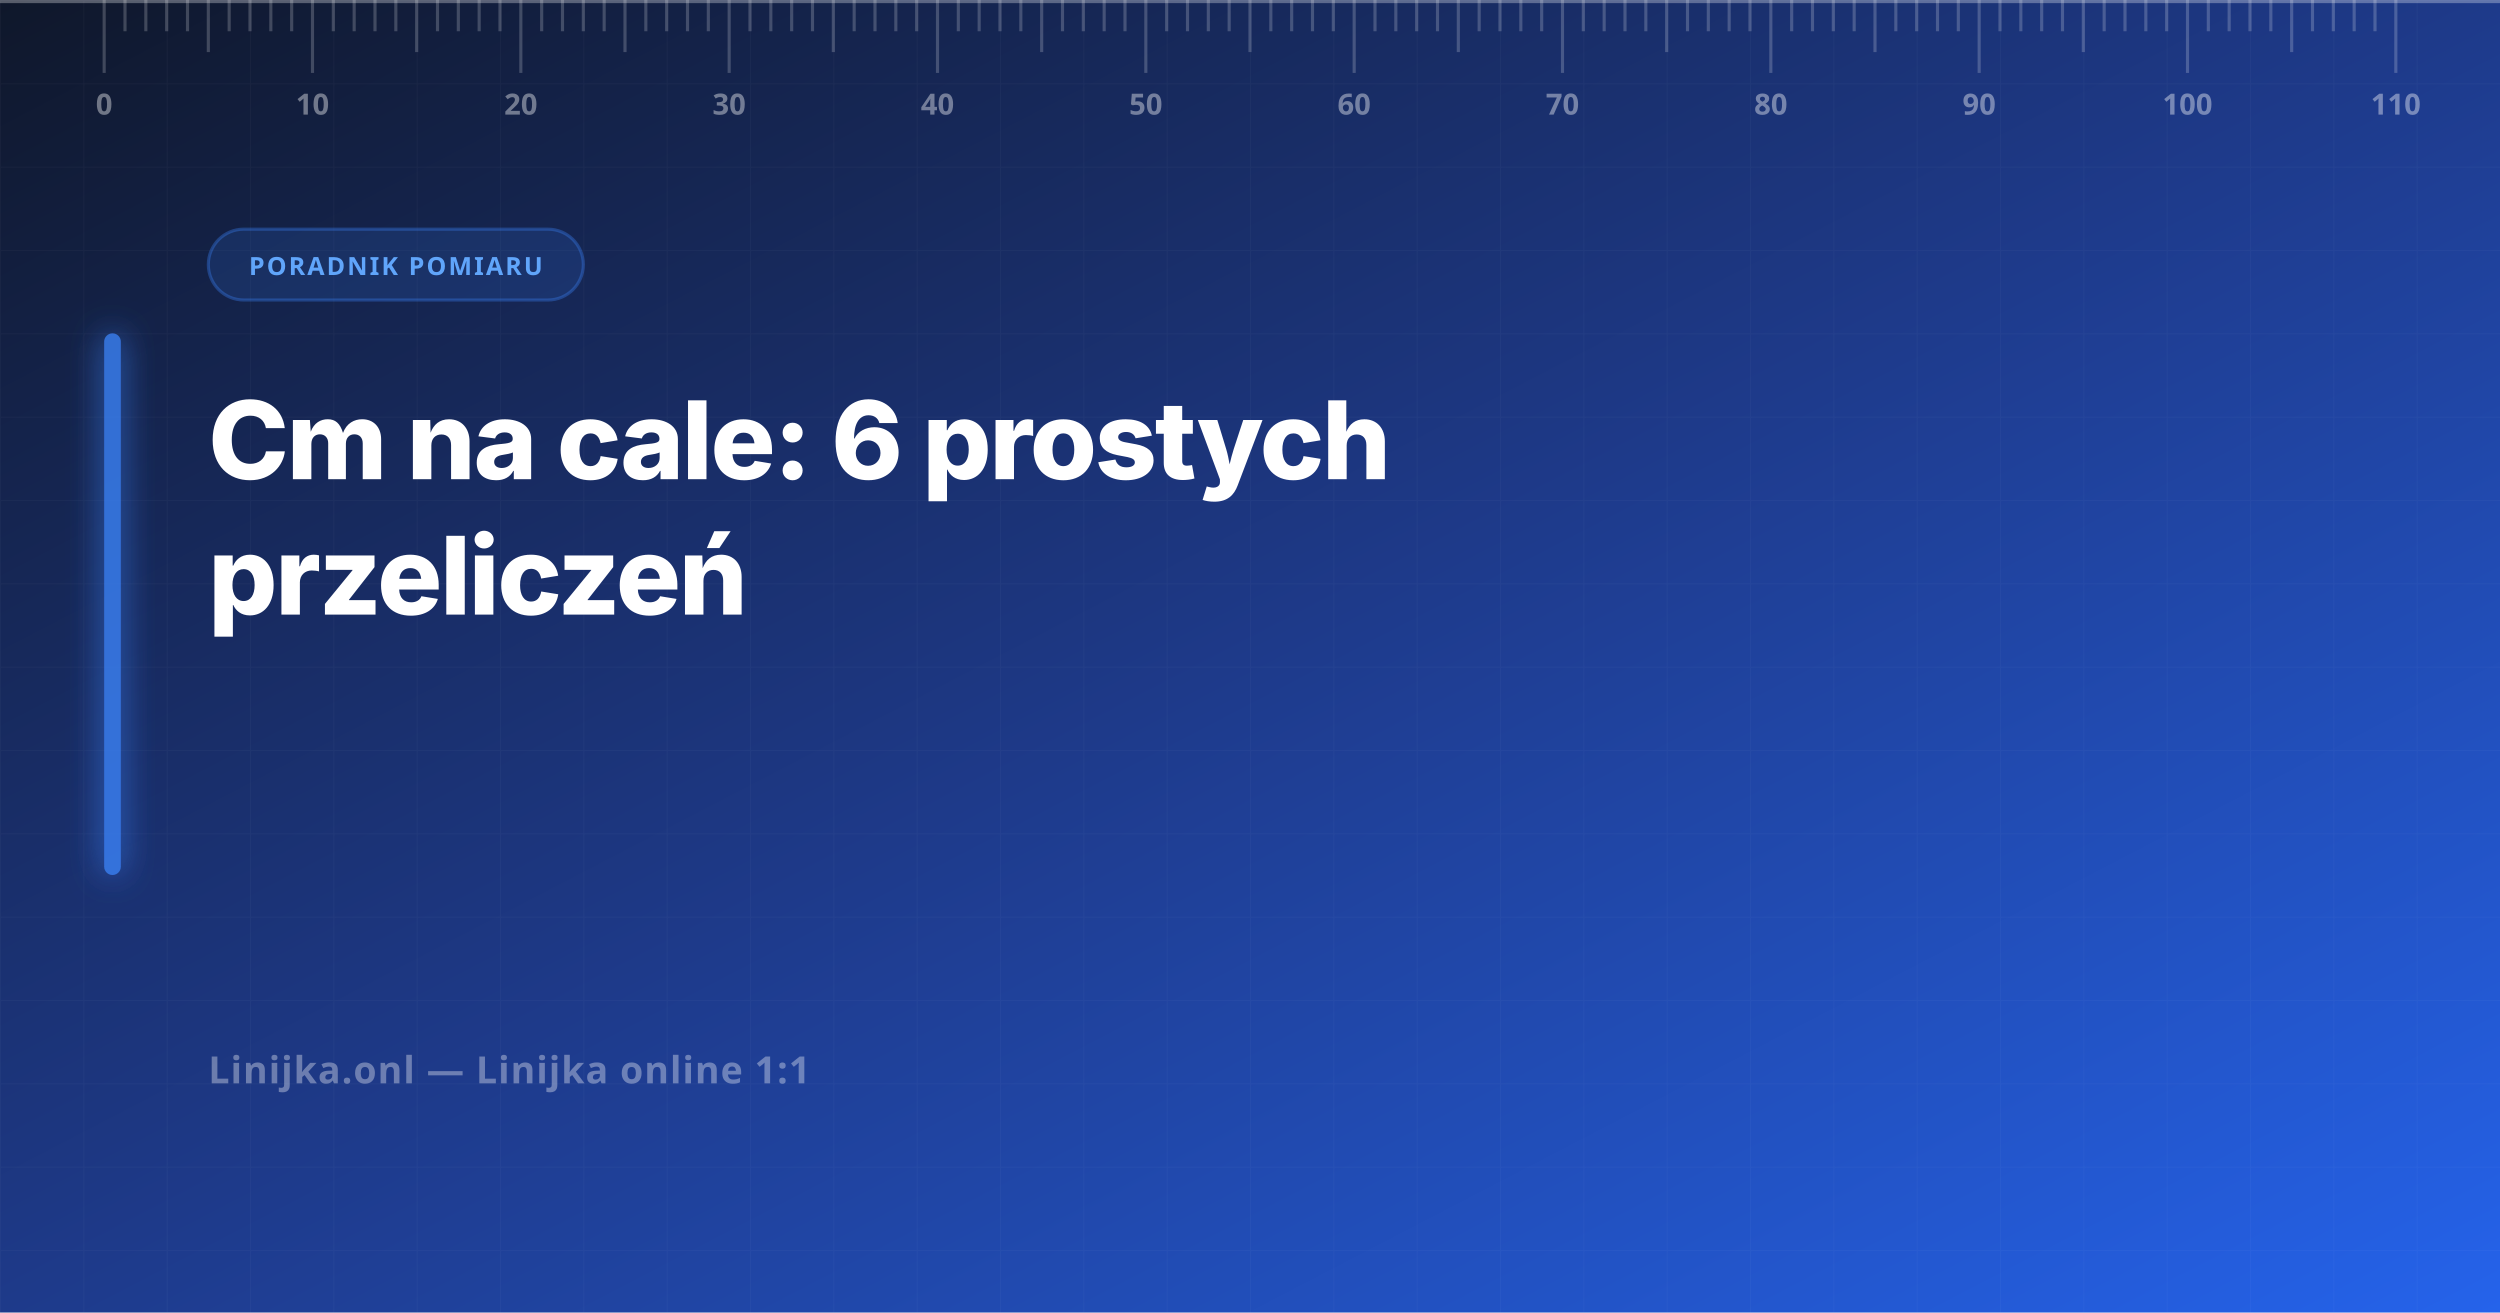
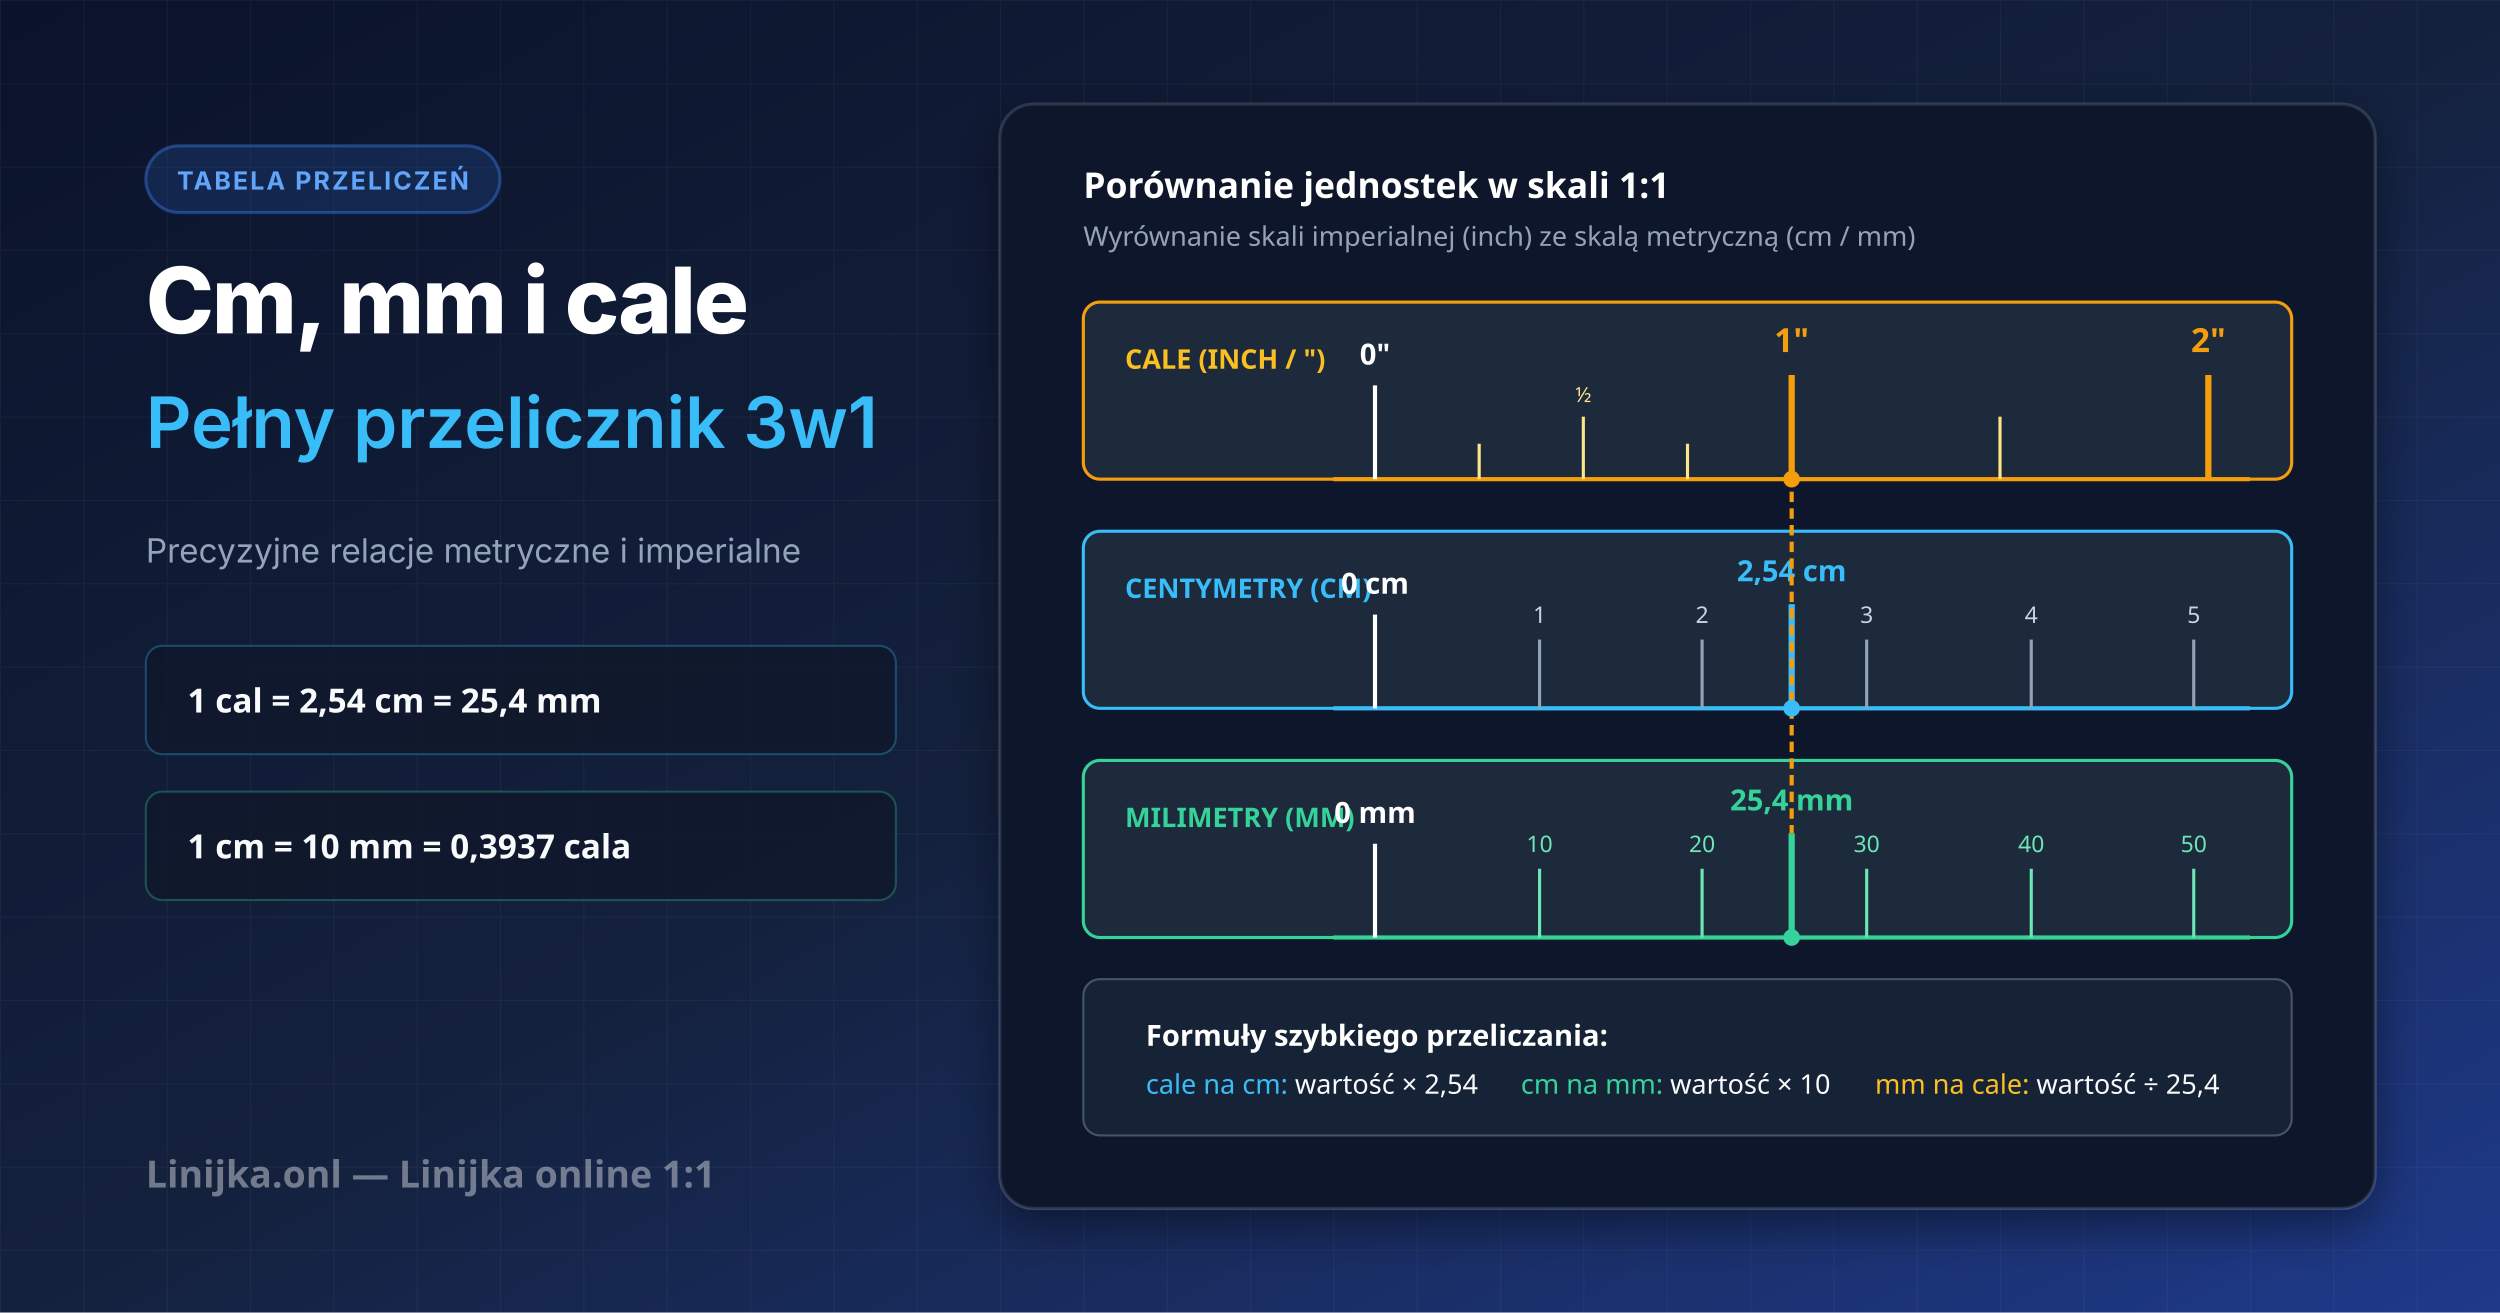
<svg xmlns="http://www.w3.org/2000/svg" viewBox="0 0 1200 630" width="1200" height="630">
  <defs>
-     <linearGradient id="grad" x1="0%" y1="0%" x2="100%" y2="100%">
-       <stop offset="0%" style="stop-color:#0F172A;stop-opacity:1" />
-       <stop offset="50%" style="stop-color:#1E3A8A;stop-opacity:1" />
-       <stop offset="100%" style="stop-color:#2563EB;stop-opacity:1" />
+     <linearGradient id="bg-grad-cm-cale" x1="0%" y1="0%" x2="100%" y2="100%">
+       <stop offset="0%" stop-color="#0B132B" />
+       <stop offset="50%" stop-color="#14213D" />
+       <stop offset="100%" stop-color="#1E3A8A" />
    </linearGradient>
-     <pattern id="grid" width="40" height="40" patternUnits="userSpaceOnUse">
-       <path d="M 40 0 L 0 0 0 40" fill="none" stroke="rgba(255,255,255,0.03)" stroke-width="1" />
+     <pattern id="grid-cm-cale" width="40" height="40" patternUnits="userSpaceOnUse">
+       <path d="M 40 0 L 0 0 0 40" fill="none" stroke="rgba(255,255,255,0.04)" stroke-width="1" />
    </pattern>
+     <filter id="shadow-card" x="-10%" y="-10%" width="120%" height="120%">
+       <feDropShadow dx="0" dy="8" stdDeviation="12" flood-color="#000" flood-opacity="0.45" />
+     </filter>
  </defs>
-   <rect width="100%" height="100%" fill="url(#grad)" />
-   <rect width="100%" height="100%" fill="url(#grid)" />
-   <g>
-     <line x1="0" y1="0" x2="1200" y2="0" stroke="rgba(255,255,255,0.3)" stroke-width="3" />
-     <text x="50" y="55" fill="rgba(255,255,255,0.4)" font-family="system-ui, sans-serif" font-size="14" font-weight="600" text-anchor="middle">0</text>
-     <line x1="50" y1="0" x2="50" y2="35" stroke="rgba(255,255,255,0.2)" stroke-width="1.5" />
-     <line x1="60" y1="0" x2="60" y2="15" stroke="rgba(255,255,255,0.2)" stroke-width="1.5" />
-     <line x1="70" y1="0" x2="70" y2="15" stroke="rgba(255,255,255,0.2)" stroke-width="1.5" />
-     <line x1="80" y1="0" x2="80" y2="15" stroke="rgba(255,255,255,0.2)" stroke-width="1.5" />
-     <line x1="90" y1="0" x2="90" y2="15" stroke="rgba(255,255,255,0.2)" stroke-width="1.5" />
-     <line x1="100" y1="0" x2="100" y2="25" stroke="rgba(255,255,255,0.2)" stroke-width="1.5" />
-     <line x1="110" y1="0" x2="110" y2="15" stroke="rgba(255,255,255,0.2)" stroke-width="1.5" />
-     <line x1="120" y1="0" x2="120" y2="15" stroke="rgba(255,255,255,0.2)" stroke-width="1.5" />
-     <line x1="130" y1="0" x2="130" y2="15" stroke="rgba(255,255,255,0.2)" stroke-width="1.5" />
-     <line x1="140" y1="0" x2="140" y2="15" stroke="rgba(255,255,255,0.2)" stroke-width="1.5" />
-     <text x="150" y="55" fill="rgba(255,255,255,0.4)" font-family="system-ui, sans-serif" font-size="14" font-weight="600" text-anchor="middle">10</text>
-     <line x1="150" y1="0" x2="150" y2="35" stroke="rgba(255,255,255,0.2)" stroke-width="1.5" />
-     <line x1="160" y1="0" x2="160" y2="15" stroke="rgba(255,255,255,0.2)" stroke-width="1.5" />
-     <line x1="170" y1="0" x2="170" y2="15" stroke="rgba(255,255,255,0.2)" stroke-width="1.5" />
-     <line x1="180" y1="0" x2="180" y2="15" stroke="rgba(255,255,255,0.2)" stroke-width="1.5" />
-     <line x1="190" y1="0" x2="190" y2="15" stroke="rgba(255,255,255,0.2)" stroke-width="1.5" />
-     <line x1="200" y1="0" x2="200" y2="25" stroke="rgba(255,255,255,0.2)" stroke-width="1.5" />
-     <line x1="210" y1="0" x2="210" y2="15" stroke="rgba(255,255,255,0.2)" stroke-width="1.5" />
-     <line x1="220" y1="0" x2="220" y2="15" stroke="rgba(255,255,255,0.2)" stroke-width="1.5" />
-     <line x1="230" y1="0" x2="230" y2="15" stroke="rgba(255,255,255,0.2)" stroke-width="1.5" />
-     <line x1="240" y1="0" x2="240" y2="15" stroke="rgba(255,255,255,0.2)" stroke-width="1.5" />
-     <text x="250" y="55" fill="rgba(255,255,255,0.4)" font-family="system-ui, sans-serif" font-size="14" font-weight="600" text-anchor="middle">20</text>
-     <line x1="250" y1="0" x2="250" y2="35" stroke="rgba(255,255,255,0.2)" stroke-width="1.5" />
-     <line x1="260" y1="0" x2="260" y2="15" stroke="rgba(255,255,255,0.2)" stroke-width="1.5" />
-     <line x1="270" y1="0" x2="270" y2="15" stroke="rgba(255,255,255,0.2)" stroke-width="1.5" />
-     <line x1="280" y1="0" x2="280" y2="15" stroke="rgba(255,255,255,0.2)" stroke-width="1.5" />
-     <line x1="290" y1="0" x2="290" y2="15" stroke="rgba(255,255,255,0.2)" stroke-width="1.5" />
-     <line x1="300" y1="0" x2="300" y2="25" stroke="rgba(255,255,255,0.2)" stroke-width="1.5" />
-     <line x1="310" y1="0" x2="310" y2="15" stroke="rgba(255,255,255,0.2)" stroke-width="1.5" />
-     <line x1="320" y1="0" x2="320" y2="15" stroke="rgba(255,255,255,0.2)" stroke-width="1.5" />
-     <line x1="330" y1="0" x2="330" y2="15" stroke="rgba(255,255,255,0.2)" stroke-width="1.5" />
-     <line x1="340" y1="0" x2="340" y2="15" stroke="rgba(255,255,255,0.2)" stroke-width="1.5" />
-     <text x="350" y="55" fill="rgba(255,255,255,0.4)" font-family="system-ui, sans-serif" font-size="14" font-weight="600" text-anchor="middle">30</text>
-     <line x1="350" y1="0" x2="350" y2="35" stroke="rgba(255,255,255,0.2)" stroke-width="1.5" />
-     <line x1="360" y1="0" x2="360" y2="15" stroke="rgba(255,255,255,0.2)" stroke-width="1.5" />
-     <line x1="370" y1="0" x2="370" y2="15" stroke="rgba(255,255,255,0.2)" stroke-width="1.5" />
-     <line x1="380" y1="0" x2="380" y2="15" stroke="rgba(255,255,255,0.2)" stroke-width="1.5" />
-     <line x1="390" y1="0" x2="390" y2="15" stroke="rgba(255,255,255,0.2)" stroke-width="1.5" />
-     <line x1="400" y1="0" x2="400" y2="25" stroke="rgba(255,255,255,0.2)" stroke-width="1.5" />
-     <line x1="410" y1="0" x2="410" y2="15" stroke="rgba(255,255,255,0.2)" stroke-width="1.5" />
-     <line x1="420" y1="0" x2="420" y2="15" stroke="rgba(255,255,255,0.2)" stroke-width="1.5" />
-     <line x1="430" y1="0" x2="430" y2="15" stroke="rgba(255,255,255,0.2)" stroke-width="1.5" />
-     <line x1="440" y1="0" x2="440" y2="15" stroke="rgba(255,255,255,0.2)" stroke-width="1.5" />
-     <text x="450" y="55" fill="rgba(255,255,255,0.4)" font-family="system-ui, sans-serif" font-size="14" font-weight="600" text-anchor="middle">40</text>
-     <line x1="450" y1="0" x2="450" y2="35" stroke="rgba(255,255,255,0.2)" stroke-width="1.5" />
-     <line x1="460" y1="0" x2="460" y2="15" stroke="rgba(255,255,255,0.2)" stroke-width="1.5" />
-     <line x1="470" y1="0" x2="470" y2="15" stroke="rgba(255,255,255,0.2)" stroke-width="1.5" />
-     <line x1="480" y1="0" x2="480" y2="15" stroke="rgba(255,255,255,0.2)" stroke-width="1.5" />
-     <line x1="490" y1="0" x2="490" y2="15" stroke="rgba(255,255,255,0.2)" stroke-width="1.5" />
-     <line x1="500" y1="0" x2="500" y2="25" stroke="rgba(255,255,255,0.2)" stroke-width="1.5" />
-     <line x1="510" y1="0" x2="510" y2="15" stroke="rgba(255,255,255,0.2)" stroke-width="1.5" />
-     <line x1="520" y1="0" x2="520" y2="15" stroke="rgba(255,255,255,0.2)" stroke-width="1.5" />
-     <line x1="530" y1="0" x2="530" y2="15" stroke="rgba(255,255,255,0.2)" stroke-width="1.5" />
-     <line x1="540" y1="0" x2="540" y2="15" stroke="rgba(255,255,255,0.2)" stroke-width="1.5" />
-     <text x="550" y="55" fill="rgba(255,255,255,0.4)" font-family="system-ui, sans-serif" font-size="14" font-weight="600" text-anchor="middle">50</text>
-     <line x1="550" y1="0" x2="550" y2="35" stroke="rgba(255,255,255,0.2)" stroke-width="1.5" />
-     <line x1="560" y1="0" x2="560" y2="15" stroke="rgba(255,255,255,0.2)" stroke-width="1.5" />
-     <line x1="570" y1="0" x2="570" y2="15" stroke="rgba(255,255,255,0.2)" stroke-width="1.5" />
-     <line x1="580" y1="0" x2="580" y2="15" stroke="rgba(255,255,255,0.2)" stroke-width="1.5" />
-     <line x1="590" y1="0" x2="590" y2="15" stroke="rgba(255,255,255,0.2)" stroke-width="1.5" />
-     <line x1="600" y1="0" x2="600" y2="25" stroke="rgba(255,255,255,0.2)" stroke-width="1.5" />
-     <line x1="610" y1="0" x2="610" y2="15" stroke="rgba(255,255,255,0.2)" stroke-width="1.5" />
-     <line x1="620" y1="0" x2="620" y2="15" stroke="rgba(255,255,255,0.2)" stroke-width="1.5" />
-     <line x1="630" y1="0" x2="630" y2="15" stroke="rgba(255,255,255,0.2)" stroke-width="1.5" />
-     <line x1="640" y1="0" x2="640" y2="15" stroke="rgba(255,255,255,0.2)" stroke-width="1.5" />
-     <text x="650" y="55" fill="rgba(255,255,255,0.4)" font-family="system-ui, sans-serif" font-size="14" font-weight="600" text-anchor="middle">60</text>
-     <line x1="650" y1="0" x2="650" y2="35" stroke="rgba(255,255,255,0.2)" stroke-width="1.5" />
-     <line x1="660" y1="0" x2="660" y2="15" stroke="rgba(255,255,255,0.2)" stroke-width="1.5" />
-     <line x1="670" y1="0" x2="670" y2="15" stroke="rgba(255,255,255,0.2)" stroke-width="1.5" />
-     <line x1="680" y1="0" x2="680" y2="15" stroke="rgba(255,255,255,0.2)" stroke-width="1.5" />
-     <line x1="690" y1="0" x2="690" y2="15" stroke="rgba(255,255,255,0.2)" stroke-width="1.5" />
-     <line x1="700" y1="0" x2="700" y2="25" stroke="rgba(255,255,255,0.2)" stroke-width="1.5" />
-     <line x1="710" y1="0" x2="710" y2="15" stroke="rgba(255,255,255,0.2)" stroke-width="1.5" />
-     <line x1="720" y1="0" x2="720" y2="15" stroke="rgba(255,255,255,0.2)" stroke-width="1.5" />
-     <line x1="730" y1="0" x2="730" y2="15" stroke="rgba(255,255,255,0.2)" stroke-width="1.5" />
-     <line x1="740" y1="0" x2="740" y2="15" stroke="rgba(255,255,255,0.2)" stroke-width="1.5" />
-     <text x="750" y="55" fill="rgba(255,255,255,0.4)" font-family="system-ui, sans-serif" font-size="14" font-weight="600" text-anchor="middle">70</text>
-     <line x1="750" y1="0" x2="750" y2="35" stroke="rgba(255,255,255,0.2)" stroke-width="1.5" />
-     <line x1="760" y1="0" x2="760" y2="15" stroke="rgba(255,255,255,0.2)" stroke-width="1.5" />
-     <line x1="770" y1="0" x2="770" y2="15" stroke="rgba(255,255,255,0.2)" stroke-width="1.5" />
-     <line x1="780" y1="0" x2="780" y2="15" stroke="rgba(255,255,255,0.2)" stroke-width="1.5" />
-     <line x1="790" y1="0" x2="790" y2="15" stroke="rgba(255,255,255,0.2)" stroke-width="1.5" />
-     <line x1="800" y1="0" x2="800" y2="25" stroke="rgba(255,255,255,0.2)" stroke-width="1.5" />
-     <line x1="810" y1="0" x2="810" y2="15" stroke="rgba(255,255,255,0.2)" stroke-width="1.5" />
-     <line x1="820" y1="0" x2="820" y2="15" stroke="rgba(255,255,255,0.2)" stroke-width="1.5" />
-     <line x1="830" y1="0" x2="830" y2="15" stroke="rgba(255,255,255,0.2)" stroke-width="1.5" />
-     <line x1="840" y1="0" x2="840" y2="15" stroke="rgba(255,255,255,0.2)" stroke-width="1.5" />
-     <text x="850" y="55" fill="rgba(255,255,255,0.4)" font-family="system-ui, sans-serif" font-size="14" font-weight="600" text-anchor="middle">80</text>
-     <line x1="850" y1="0" x2="850" y2="35" stroke="rgba(255,255,255,0.2)" stroke-width="1.5" />
-     <line x1="860" y1="0" x2="860" y2="15" stroke="rgba(255,255,255,0.2)" stroke-width="1.5" />
-     <line x1="870" y1="0" x2="870" y2="15" stroke="rgba(255,255,255,0.2)" stroke-width="1.5" />
-     <line x1="880" y1="0" x2="880" y2="15" stroke="rgba(255,255,255,0.2)" stroke-width="1.5" />
-     <line x1="890" y1="0" x2="890" y2="15" stroke="rgba(255,255,255,0.2)" stroke-width="1.5" />
-     <line x1="900" y1="0" x2="900" y2="25" stroke="rgba(255,255,255,0.2)" stroke-width="1.5" />
-     <line x1="910" y1="0" x2="910" y2="15" stroke="rgba(255,255,255,0.2)" stroke-width="1.5" />
-     <line x1="920" y1="0" x2="920" y2="15" stroke="rgba(255,255,255,0.2)" stroke-width="1.5" />
-     <line x1="930" y1="0" x2="930" y2="15" stroke="rgba(255,255,255,0.2)" stroke-width="1.5" />
-     <line x1="940" y1="0" x2="940" y2="15" stroke="rgba(255,255,255,0.2)" stroke-width="1.5" />
-     <text x="950" y="55" fill="rgba(255,255,255,0.4)" font-family="system-ui, sans-serif" font-size="14" font-weight="600" text-anchor="middle">90</text>
-     <line x1="950" y1="0" x2="950" y2="35" stroke="rgba(255,255,255,0.2)" stroke-width="1.5" />
-     <line x1="960" y1="0" x2="960" y2="15" stroke="rgba(255,255,255,0.2)" stroke-width="1.5" />
-     <line x1="970" y1="0" x2="970" y2="15" stroke="rgba(255,255,255,0.2)" stroke-width="1.5" />
-     <line x1="980" y1="0" x2="980" y2="15" stroke="rgba(255,255,255,0.2)" stroke-width="1.5" />
-     <line x1="990" y1="0" x2="990" y2="15" stroke="rgba(255,255,255,0.2)" stroke-width="1.5" />
-     <line x1="1000" y1="0" x2="1000" y2="25" stroke="rgba(255,255,255,0.2)" stroke-width="1.5" />
-     <line x1="1010" y1="0" x2="1010" y2="15" stroke="rgba(255,255,255,0.2)" stroke-width="1.5" />
-     <line x1="1020" y1="0" x2="1020" y2="15" stroke="rgba(255,255,255,0.2)" stroke-width="1.5" />
-     <line x1="1030" y1="0" x2="1030" y2="15" stroke="rgba(255,255,255,0.2)" stroke-width="1.5" />
-     <line x1="1040" y1="0" x2="1040" y2="15" stroke="rgba(255,255,255,0.2)" stroke-width="1.5" />
-     <text x="1050" y="55" fill="rgba(255,255,255,0.4)" font-family="system-ui, sans-serif" font-size="14" font-weight="600" text-anchor="middle">100</text>
-     <line x1="1050" y1="0" x2="1050" y2="35" stroke="rgba(255,255,255,0.2)" stroke-width="1.5" />
-     <line x1="1060" y1="0" x2="1060" y2="15" stroke="rgba(255,255,255,0.2)" stroke-width="1.5" />
-     <line x1="1070" y1="0" x2="1070" y2="15" stroke="rgba(255,255,255,0.2)" stroke-width="1.5" />
-     <line x1="1080" y1="0" x2="1080" y2="15" stroke="rgba(255,255,255,0.2)" stroke-width="1.5" />
-     <line x1="1090" y1="0" x2="1090" y2="15" stroke="rgba(255,255,255,0.2)" stroke-width="1.5" />
-     <line x1="1100" y1="0" x2="1100" y2="25" stroke="rgba(255,255,255,0.2)" stroke-width="1.5" />
-     <line x1="1110" y1="0" x2="1110" y2="15" stroke="rgba(255,255,255,0.2)" stroke-width="1.5" />
-     <line x1="1120" y1="0" x2="1120" y2="15" stroke="rgba(255,255,255,0.2)" stroke-width="1.5" />
-     <line x1="1130" y1="0" x2="1130" y2="15" stroke="rgba(255,255,255,0.2)" stroke-width="1.5" />
-     <line x1="1140" y1="0" x2="1140" y2="15" stroke="rgba(255,255,255,0.2)" stroke-width="1.5" />
-     <text x="1150" y="55" fill="rgba(255,255,255,0.4)" font-family="system-ui, sans-serif" font-size="14" font-weight="600" text-anchor="middle">110</text>
-     <line x1="1150" y1="0" x2="1150" y2="35" stroke="rgba(255,255,255,0.2)" stroke-width="1.5" />
+   <rect width="100%" height="100%" fill="url(#bg-grad-cm-cale)" />
+   <rect width="100%" height="100%" fill="url(#grid-cm-cale)" />
+   <rect x="70" y="70" width="170" height="32" rx="16" fill="rgba(59, 130, 246, 0.15)" stroke="rgba(59, 130, 246, 0.4)" stroke-width="1.5" />
+   <text x="155" y="91" fill="#60A5FA" font-family="system-ui, -apple-system, sans-serif" font-size="12" font-weight="700" letter-spacing="1px" text-anchor="middle">TABELA PRZELICZEŃ</text>
+   <text x="70" y="160" fill="#FFFFFF" font-family="system-ui, -apple-system, sans-serif" font-size="44" font-weight="800" letter-spacing="-1px">Cm, mm i cale</text>
+   <text x="70" y="215" fill="#38BDF8" font-family="system-ui, -apple-system, sans-serif" font-size="34" font-weight="600">Pełny przelicznik 3w1</text>
+   <text x="70" y="270" fill="#94A3B8" font-family="system-ui, -apple-system, sans-serif" font-size="16" font-weight="400">Precyzyjne relacje metryczne i imperialne</text>
+   <g transform="translate(70, 310)">
+     <rect width="360" height="52" rx="8" fill="rgba(15, 23, 42, 0.8)" stroke="rgba(56, 189, 248, 0.3)" />
+     <text x="20" y="32" fill="#F8FAFC" font-family="system-ui, sans-serif" font-size="16" font-weight="700">1 cal = 2,54 cm = 25,4 mm</text>
  </g>
-   <rect x="50" y="160" width="8" height="260" rx="4" fill="#3B82F6" opacity="0.8" style="filter: drop-shadow(0px 0px 8px #3B82F6);" />
-   <rect x="100" y="110" width="180" height="34" rx="17" fill="rgba(59, 130, 246, 0.15)" stroke="rgba(59, 130, 246, 0.35)" stroke-width="1.5" />
-   <text x="190" y="132" fill="#60A5FA" font-family="system-ui, sans-serif" font-size="12" font-weight="700" letter-spacing="1px" text-anchor="middle">PORADNIK POMIARU</text>
-   <g>
-     <text x="100" y="230" fill="#FFFFFF" font-family="system-ui, -apple-system, sans-serif" font-size="52" font-weight="800" letter-spacing="-1px">Cm na cale: 6 prostych</text>
-     <text x="100" y="295" fill="#FFFFFF" font-family="system-ui, -apple-system, sans-serif" font-size="52" font-weight="800" letter-spacing="-1px">przeliczeń</text>
+   <g transform="translate(70, 380)">
+     <rect width="360" height="52" rx="8" fill="rgba(15, 23, 42, 0.8)" stroke="rgba(52, 211, 153, 0.3)" />
+     <text x="20" y="32" fill="#F8FAFC" font-family="system-ui, sans-serif" font-size="16" font-weight="700">1 cm = 10 mm = 0,3937 cala</text>
  </g>
-   <text x="100" y="520" fill="rgba(255,255,255,0.35)" font-family="system-ui, sans-serif" font-size="18" font-weight="600" letter-spacing="0.5px">Linijka.onl — Linijka online 1:1</text>
+   <text x="70" y="570" fill="rgba(255,255,255,0.4)" font-family="system-ui, sans-serif" font-size="18" font-weight="600">Linijka.onl — Linijka online 1:1</text>
+   <g transform="translate(480, 50)" filter="url(#shadow-card)">
+     <rect width="660" height="530" rx="16" fill="#0F172A" stroke="rgba(148, 163, 184, 0.2)" stroke-width="1.5" />
+     <text x="40" y="45" fill="#FFFFFF" font-family="system-ui, sans-serif" font-size="17" font-weight="700">Porównanie jednostek w skali 1:1</text>
+     <text x="40" y="68" fill="#94A3B8" font-family="system-ui, sans-serif" font-size="13">Wyrównanie skali imperialnej (inch) ze skalą metryczną (cm / mm)</text>
+     <g transform="translate(40, 95)">
+       <rect width="580" height="85" rx="8" fill="#1E293B" stroke="#F59E0B" stroke-width="1.5" />
+       <text x="20" y="32" fill="#FBBF24" font-family="system-ui, sans-serif" font-size="13" font-weight="800">CALE (INCH / ")</text>
+       <line x1="120" y1="85" x2="560" y2="85" stroke="#F59E0B" stroke-width="2" />
+       <line x1="140" y1="85" x2="140" y2="40" stroke="#FFFFFF" stroke-width="2" />
+       <text x="140" y="30" fill="#FFFFFF" font-family="system-ui, sans-serif" font-size="14" font-weight="700" text-anchor="middle">0"</text>
+       <line x1="190" y1="85" x2="190" y2="68" stroke="#FDE68A" stroke-width="1.5" />
+       <line x1="240" y1="85" x2="240" y2="55" stroke="#FDE68A" stroke-width="1.5" />
+       <text x="240" y="48" fill="#FDE68A" font-family="system-ui, sans-serif" font-size="10" text-anchor="middle">½</text>
+       <line x1="290" y1="85" x2="290" y2="68" stroke="#FDE68A" stroke-width="1.5" />
+       <line x1="340" y1="85" x2="340" y2="35" stroke="#F59E0B" stroke-width="3" />
+       <text x="340" y="24" fill="#F59E0B" font-family="system-ui, sans-serif" font-size="16" font-weight="800" text-anchor="middle">1"</text>
+       <line x1="440" y1="85" x2="440" y2="55" stroke="#FDE68A" stroke-width="1.5" />
+       <line x1="540" y1="85" x2="540" y2="35" stroke="#F59E0B" stroke-width="3" />
+       <text x="540" y="24" fill="#F59E0B" font-family="system-ui, sans-serif" font-size="16" font-weight="800" text-anchor="middle">2"</text>
+     </g>
+     <g transform="translate(40, 205)">
+       <rect width="580" height="85" rx="8" fill="#1E293B" stroke="#38BDF8" stroke-width="1.5" />
+       <text x="20" y="32" fill="#38BDF8" font-family="system-ui, sans-serif" font-size="13" font-weight="800">CENTYMETRY (CM)</text>
+       <line x1="120" y1="85" x2="560" y2="85" stroke="#38BDF8" stroke-width="2" />
+       <line x1="140" y1="85" x2="140" y2="40" stroke="#FFFFFF" stroke-width="2" />
+       <text x="140" y="30" fill="#FFFFFF" font-family="system-ui, sans-serif" font-size="14" font-weight="700" text-anchor="middle">0 cm</text>
+       <line x1="219" y1="85" x2="219" y2="52" stroke="#94A3B8" stroke-width="1.5" />
+       <text x="219" y="44" fill="#CBD5E1" font-family="system-ui, sans-serif" font-size="11" text-anchor="middle">1</text>
+       <line x1="297" y1="85" x2="297" y2="52" stroke="#94A3B8" stroke-width="1.5" />
+       <text x="297" y="44" fill="#CBD5E1" font-family="system-ui, sans-serif" font-size="11" text-anchor="middle">2</text>
+       <line x1="340" y1="85" x2="340" y2="35" stroke="#38BDF8" stroke-width="3" />
+       <text x="340" y="24" fill="#38BDF8" font-family="system-ui, sans-serif" font-size="14" font-weight="800" text-anchor="middle">2,54 cm</text>
+       <line x1="376" y1="85" x2="376" y2="52" stroke="#94A3B8" stroke-width="1.5" />
+       <text x="376" y="44" fill="#CBD5E1" font-family="system-ui, sans-serif" font-size="11" text-anchor="middle">3</text>
+       <line x1="455" y1="85" x2="455" y2="52" stroke="#94A3B8" stroke-width="1.5" />
+       <text x="455" y="44" fill="#CBD5E1" font-family="system-ui, sans-serif" font-size="11" text-anchor="middle">4</text>
+       <line x1="533" y1="85" x2="533" y2="52" stroke="#94A3B8" stroke-width="1.5" />
+       <text x="533" y="44" fill="#CBD5E1" font-family="system-ui, sans-serif" font-size="11" text-anchor="middle">5</text>
+     </g>
+     <g transform="translate(40, 315)">
+       <rect width="580" height="85" rx="8" fill="#1E293B" stroke="#34D399" stroke-width="1.5" />
+       <text x="20" y="32" fill="#34D399" font-family="system-ui, sans-serif" font-size="13" font-weight="800">MILIMETRY (MM)</text>
+       <line x1="120" y1="85" x2="560" y2="85" stroke="#34D399" stroke-width="2" />
+       <line x1="140" y1="85" x2="140" y2="40" stroke="#FFFFFF" stroke-width="2" />
+       <text x="140" y="30" fill="#FFFFFF" font-family="system-ui, sans-serif" font-size="14" font-weight="700" text-anchor="middle">0 mm</text>
+       <line x1="219" y1="85" x2="219" y2="52" stroke="#6EE7B7" stroke-width="1.5" />
+       <text x="219" y="44" fill="#6EE7B7" font-family="system-ui, sans-serif" font-size="11" text-anchor="middle">10</text>
+       <line x1="297" y1="85" x2="297" y2="52" stroke="#6EE7B7" stroke-width="1.5" />
+       <text x="297" y="44" fill="#6EE7B7" font-family="system-ui, sans-serif" font-size="11" text-anchor="middle">20</text>
+       <line x1="340" y1="85" x2="340" y2="35" stroke="#34D399" stroke-width="3" />
+       <text x="340" y="24" fill="#34D399" font-family="system-ui, sans-serif" font-size="14" font-weight="800" text-anchor="middle">25,4 mm</text>
+       <line x1="376" y1="85" x2="376" y2="52" stroke="#6EE7B7" stroke-width="1.5" />
+       <text x="376" y="44" fill="#6EE7B7" font-family="system-ui, sans-serif" font-size="11" text-anchor="middle">30</text>
+       <line x1="455" y1="85" x2="455" y2="52" stroke="#6EE7B7" stroke-width="1.5" />
+       <text x="455" y="44" fill="#6EE7B7" font-family="system-ui, sans-serif" font-size="11" text-anchor="middle">40</text>
+       <line x1="533" y1="85" x2="533" y2="52" stroke="#6EE7B7" stroke-width="1.5" />
+       <text x="533" y="44" fill="#6EE7B7" font-family="system-ui, sans-serif" font-size="11" text-anchor="middle">50</text>
+     </g>
+     <line x1="380" y1="130" x2="380" y2="350" stroke="#F59E0B" stroke-width="2" stroke-dasharray="5 3" />
+     <circle cx="380" cy="180" r="4" fill="#F59E0B" />
+     <circle cx="380" cy="290" r="4" fill="#38BDF8" />
+     <circle cx="380" cy="400" r="4" fill="#34D399" />
+     <g transform="translate(40, 420)">
+       <rect width="580" height="75" rx="8" fill="rgba(30, 41, 59, 0.7)" stroke="#475569" />
+       <text x="30" y="32" fill="#FFFFFF" font-family="system-ui, sans-serif" font-size="14" font-weight="700">Formuły szybkiego przeliczania:</text>
+       <text x="30" y="55" fill="#38BDF8" font-family="system-ui, sans-serif" font-size="13">cale na cm: <tspan fill="#F8FAFC">wartość × 2,54</tspan>
+       </text>
+       <text x="210" y="55" fill="#34D399" font-family="system-ui, sans-serif" font-size="13">cm na mm: <tspan fill="#F8FAFC">wartość × 10</tspan>
+       </text>
+       <text x="380" y="55" fill="#FBBF24" font-family="system-ui, sans-serif" font-size="13">mm na cale: <tspan fill="#F8FAFC">wartość ÷ 25,4</tspan>
+       </text>
+     </g>
+   </g>
</svg>
